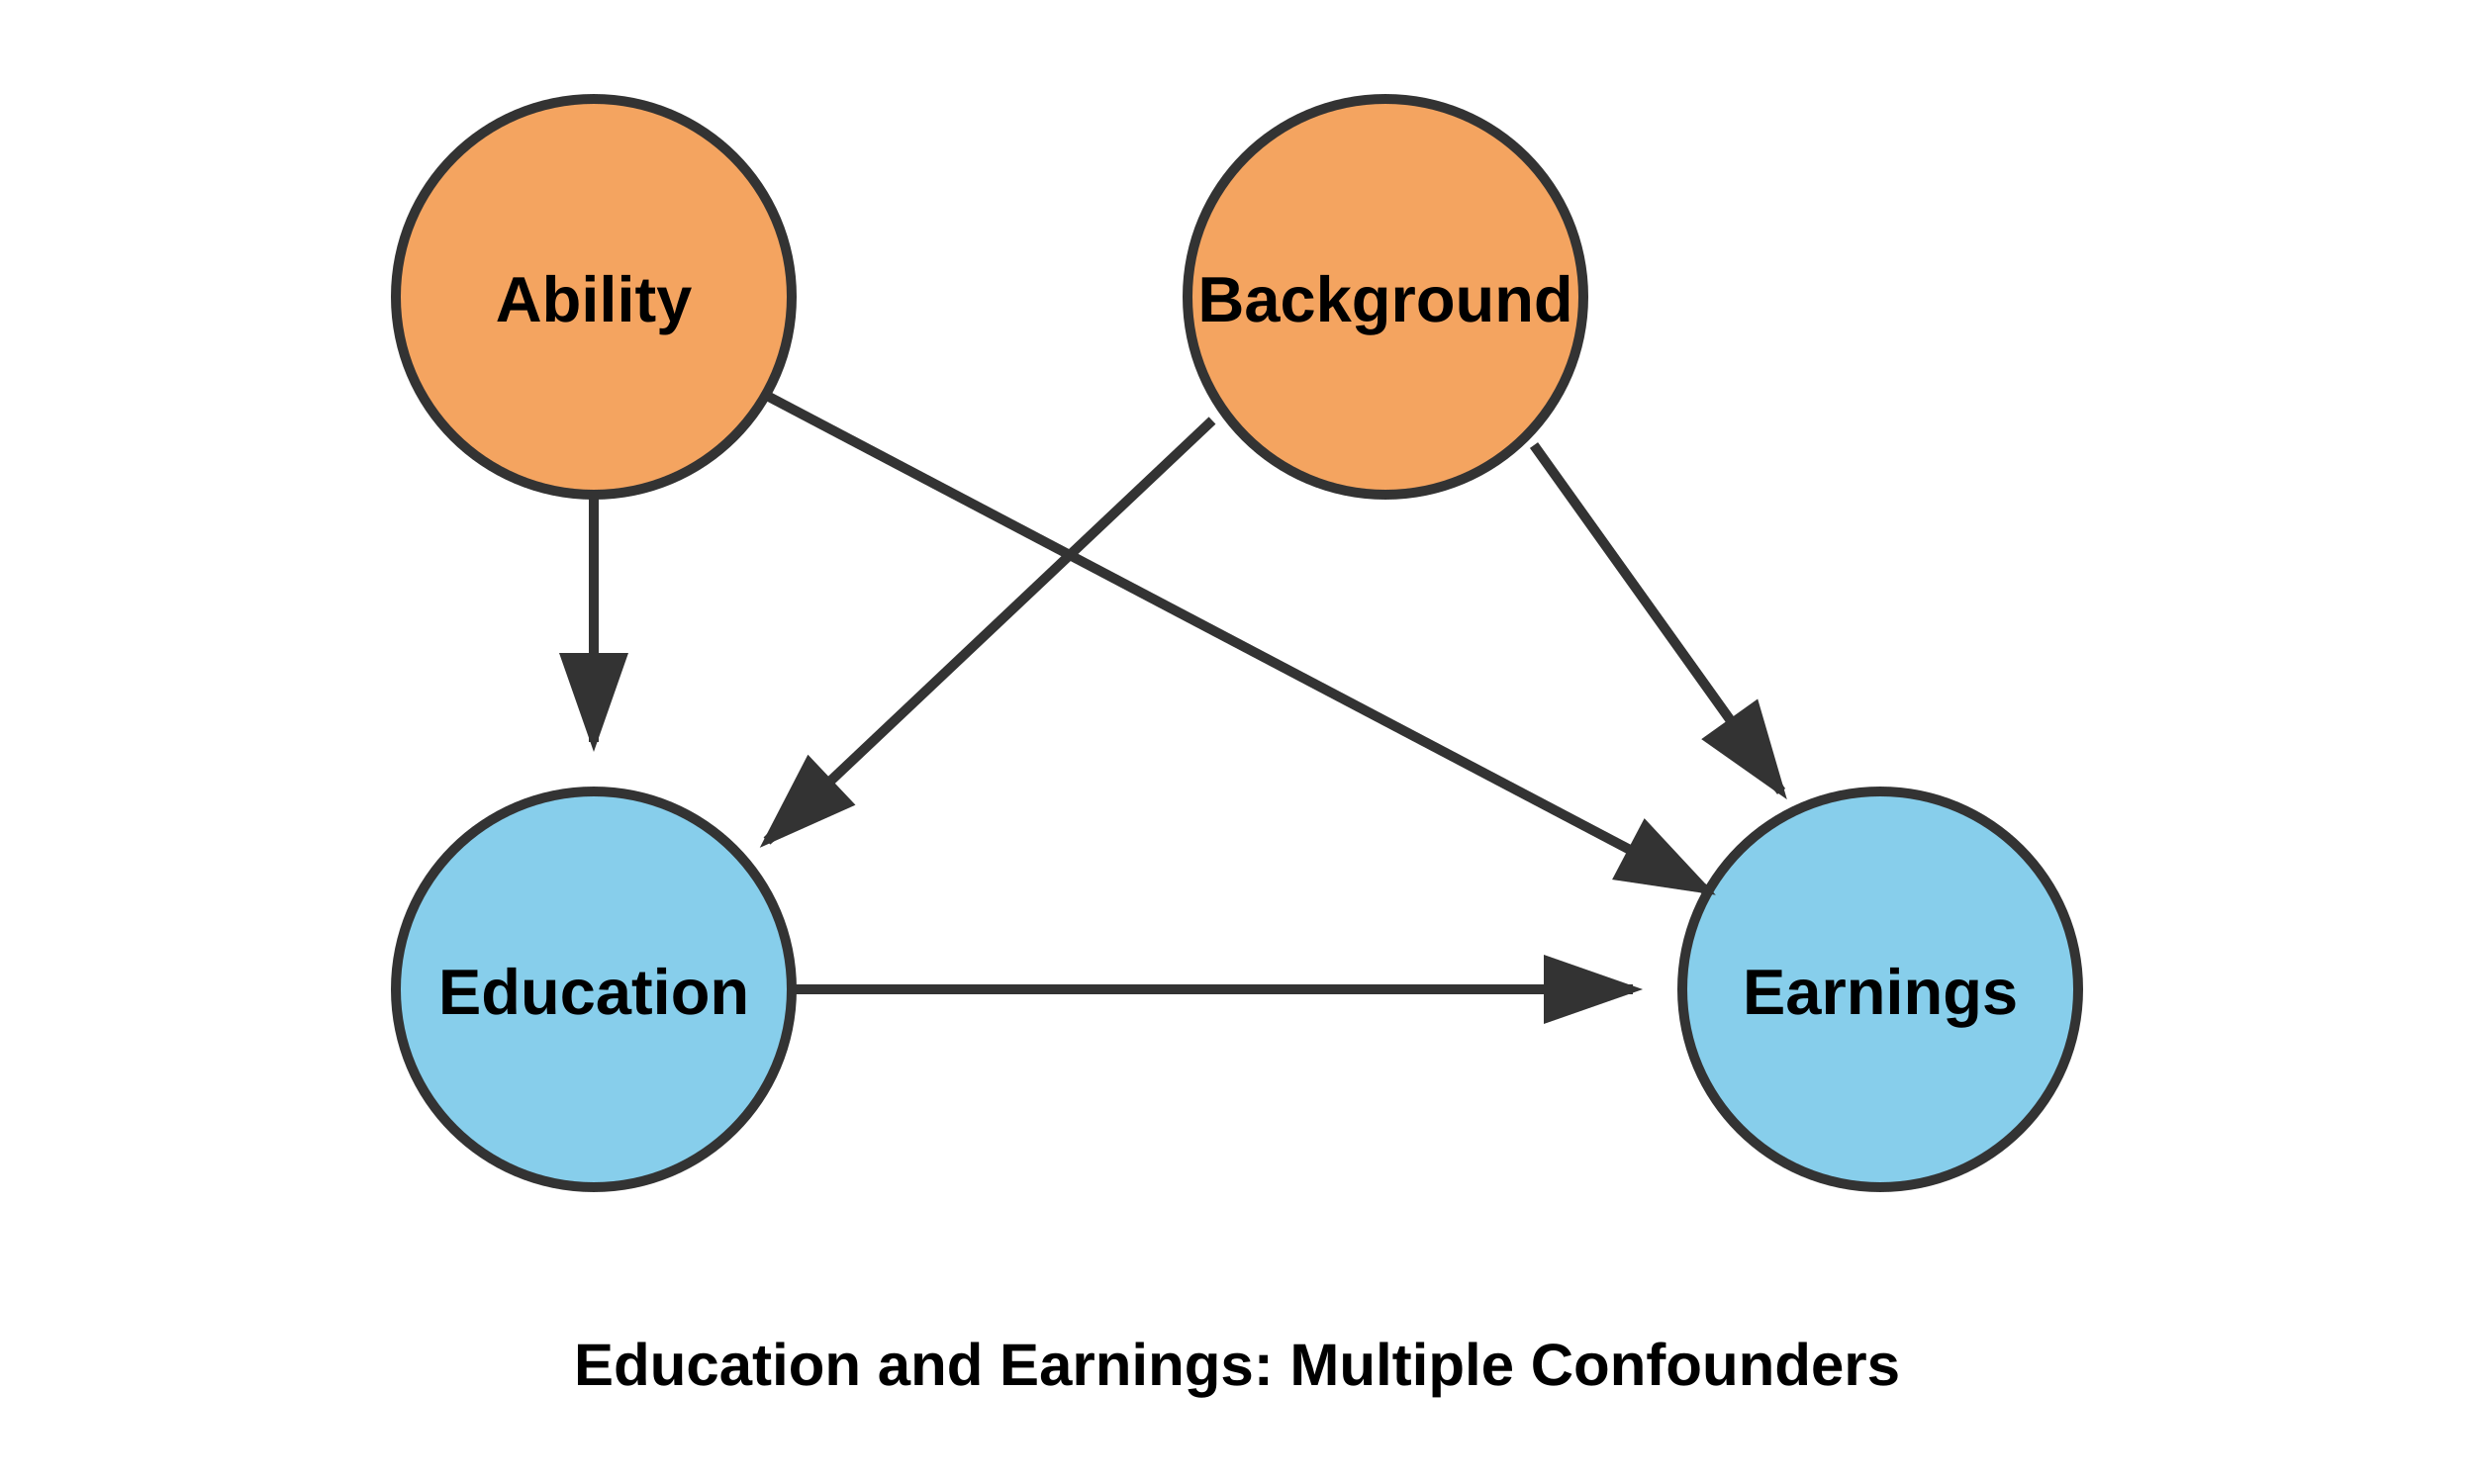
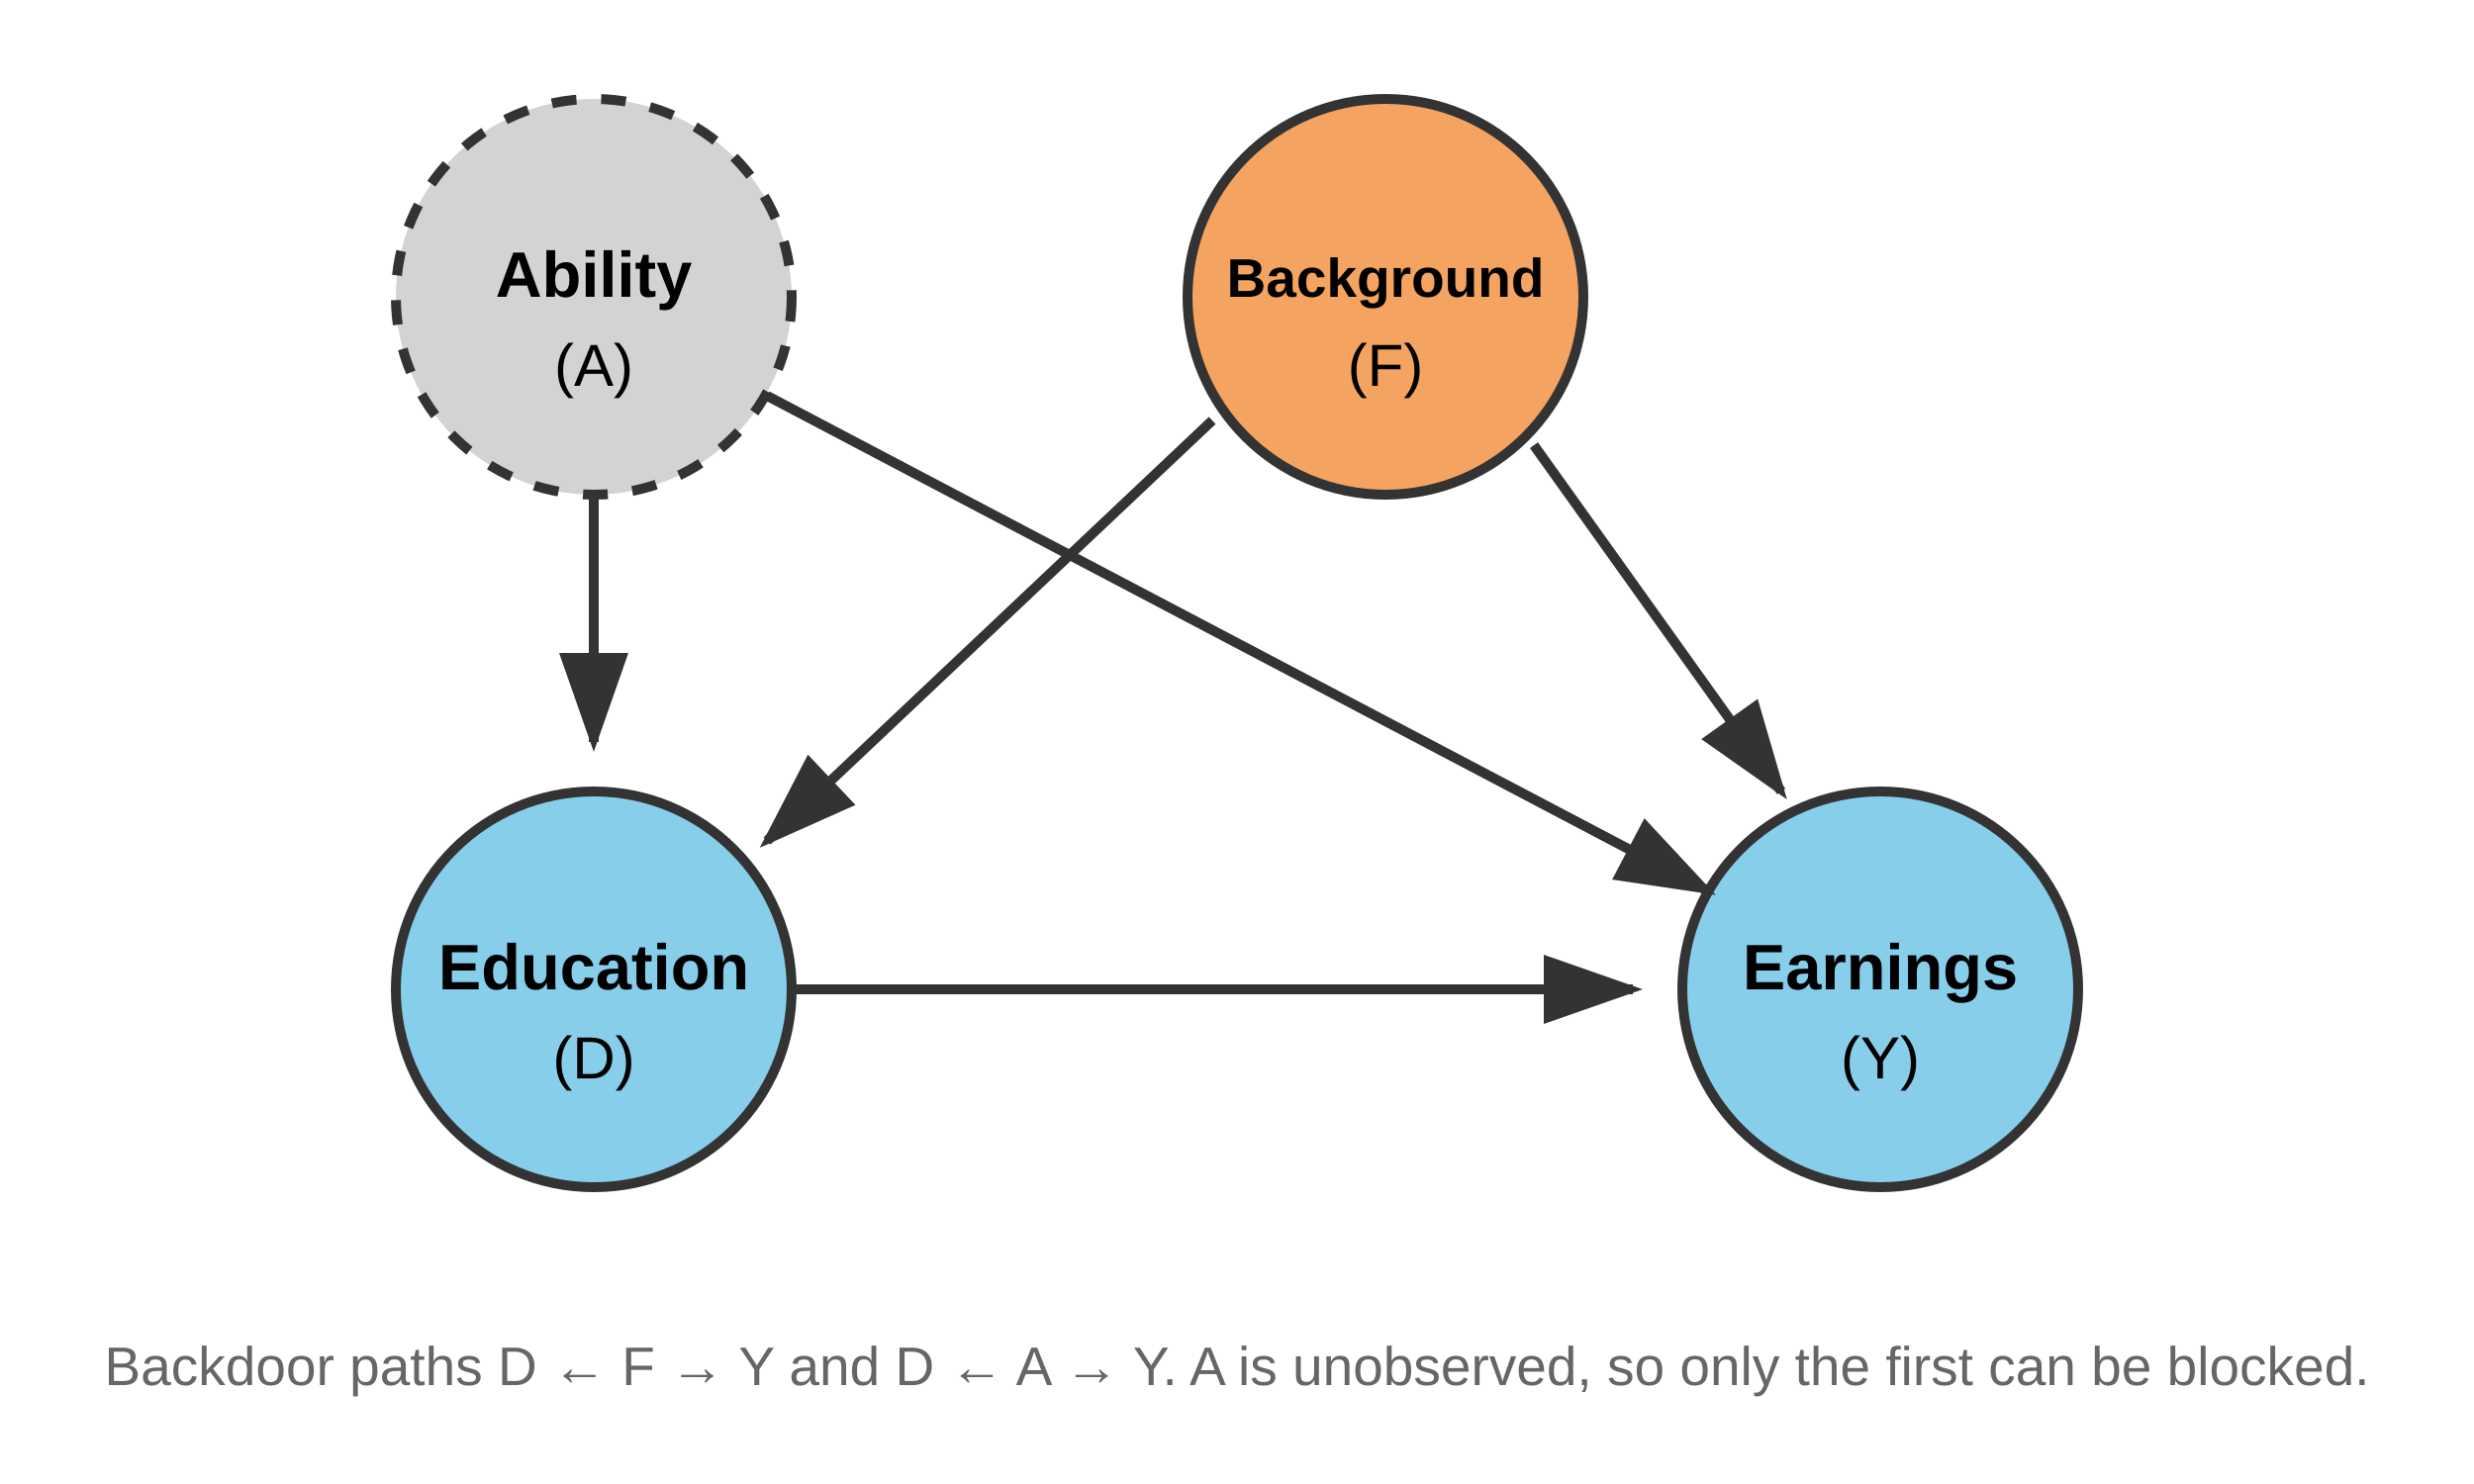
<svg xmlns="http://www.w3.org/2000/svg" viewBox="0 0 500 300" width="500" height="300">
  <defs>
    <marker id="arrowhead" markerWidth="10" markerHeight="7" refX="9" refY="3.5" orient="auto">
      <polygon points="0 0, 10 3.5, 0 7" fill="#333" />
    </marker>
  </defs>
  <rect width="500" height="300" fill="white" />
-   <circle cx="120" cy="60" r="40" fill="#F4A460" stroke="#333" stroke-width="2" />
-   <text x="120" y="65" text-anchor="middle" font-family="Arial" font-size="13" font-weight="bold">Ability</text>
+   <circle cx="120" cy="60" r="40" fill="#D3D3D3" stroke="#333" stroke-width="2" stroke-dasharray="5,5" />
+   <text x="120" y="60" text-anchor="middle" font-family="Arial" font-size="13" font-weight="bold">Ability</text>
+   <text x="120" y="78" text-anchor="middle" font-family="Arial" font-size="12">(A)</text>
  <circle cx="280" cy="60" r="40" fill="#F4A460" stroke="#333" stroke-width="2" />
-   <text x="280" y="65" text-anchor="middle" font-family="Arial" font-size="13" font-weight="bold">Background</text>
+   <text x="280" y="60" text-anchor="middle" font-family="Arial" font-size="11" font-weight="bold">Background</text>
+   <text x="280" y="78" text-anchor="middle" font-family="Arial" font-size="12">(F)</text>
  <circle cx="120" cy="200" r="40" fill="#87CEEB" stroke="#333" stroke-width="2" />
-   <text x="120" y="205" text-anchor="middle" font-family="Arial" font-size="13" font-weight="bold">Education</text>
+   <text x="120" y="200" text-anchor="middle" font-family="Arial" font-size="13" font-weight="bold">Education</text>
+   <text x="120" y="218" text-anchor="middle" font-family="Arial" font-size="12">(D)</text>
  <circle cx="380" cy="200" r="40" fill="#87CEEB" stroke="#333" stroke-width="2" />
-   <text x="380" y="205" text-anchor="middle" font-family="Arial" font-size="13" font-weight="bold">Earnings</text>
+   <text x="380" y="200" text-anchor="middle" font-family="Arial" font-size="13" font-weight="bold">Earnings</text>
+   <text x="380" y="218" text-anchor="middle" font-family="Arial" font-size="12">(Y)</text>
  <line x1="120" y1="100" x2="120" y2="150" stroke="#333" stroke-width="2" marker-end="url(#arrowhead)" />
  <line x1="155" y1="80" x2="345" y2="180" stroke="#333" stroke-width="2" marker-end="url(#arrowhead)" />
  <line x1="245" y1="85" x2="155" y2="170" stroke="#333" stroke-width="2" marker-end="url(#arrowhead)" />
  <line x1="310" y1="90" x2="360" y2="160" stroke="#333" stroke-width="2" marker-end="url(#arrowhead)" />
  <line x1="160" y1="200" x2="330" y2="200" stroke="#333" stroke-width="2" marker-end="url(#arrowhead)" />
-   <text x="250" y="280" text-anchor="middle" font-family="Arial" font-size="12" font-weight="bold">Education and Earnings: Multiple Confounders</text>
+   <text x="250" y="280" text-anchor="middle" font-family="Arial" font-size="11" fill="#666">Backdoor paths D ← F → Y and D ← A → Y. A is unobserved, so only the first can be blocked.</text>
</svg>
